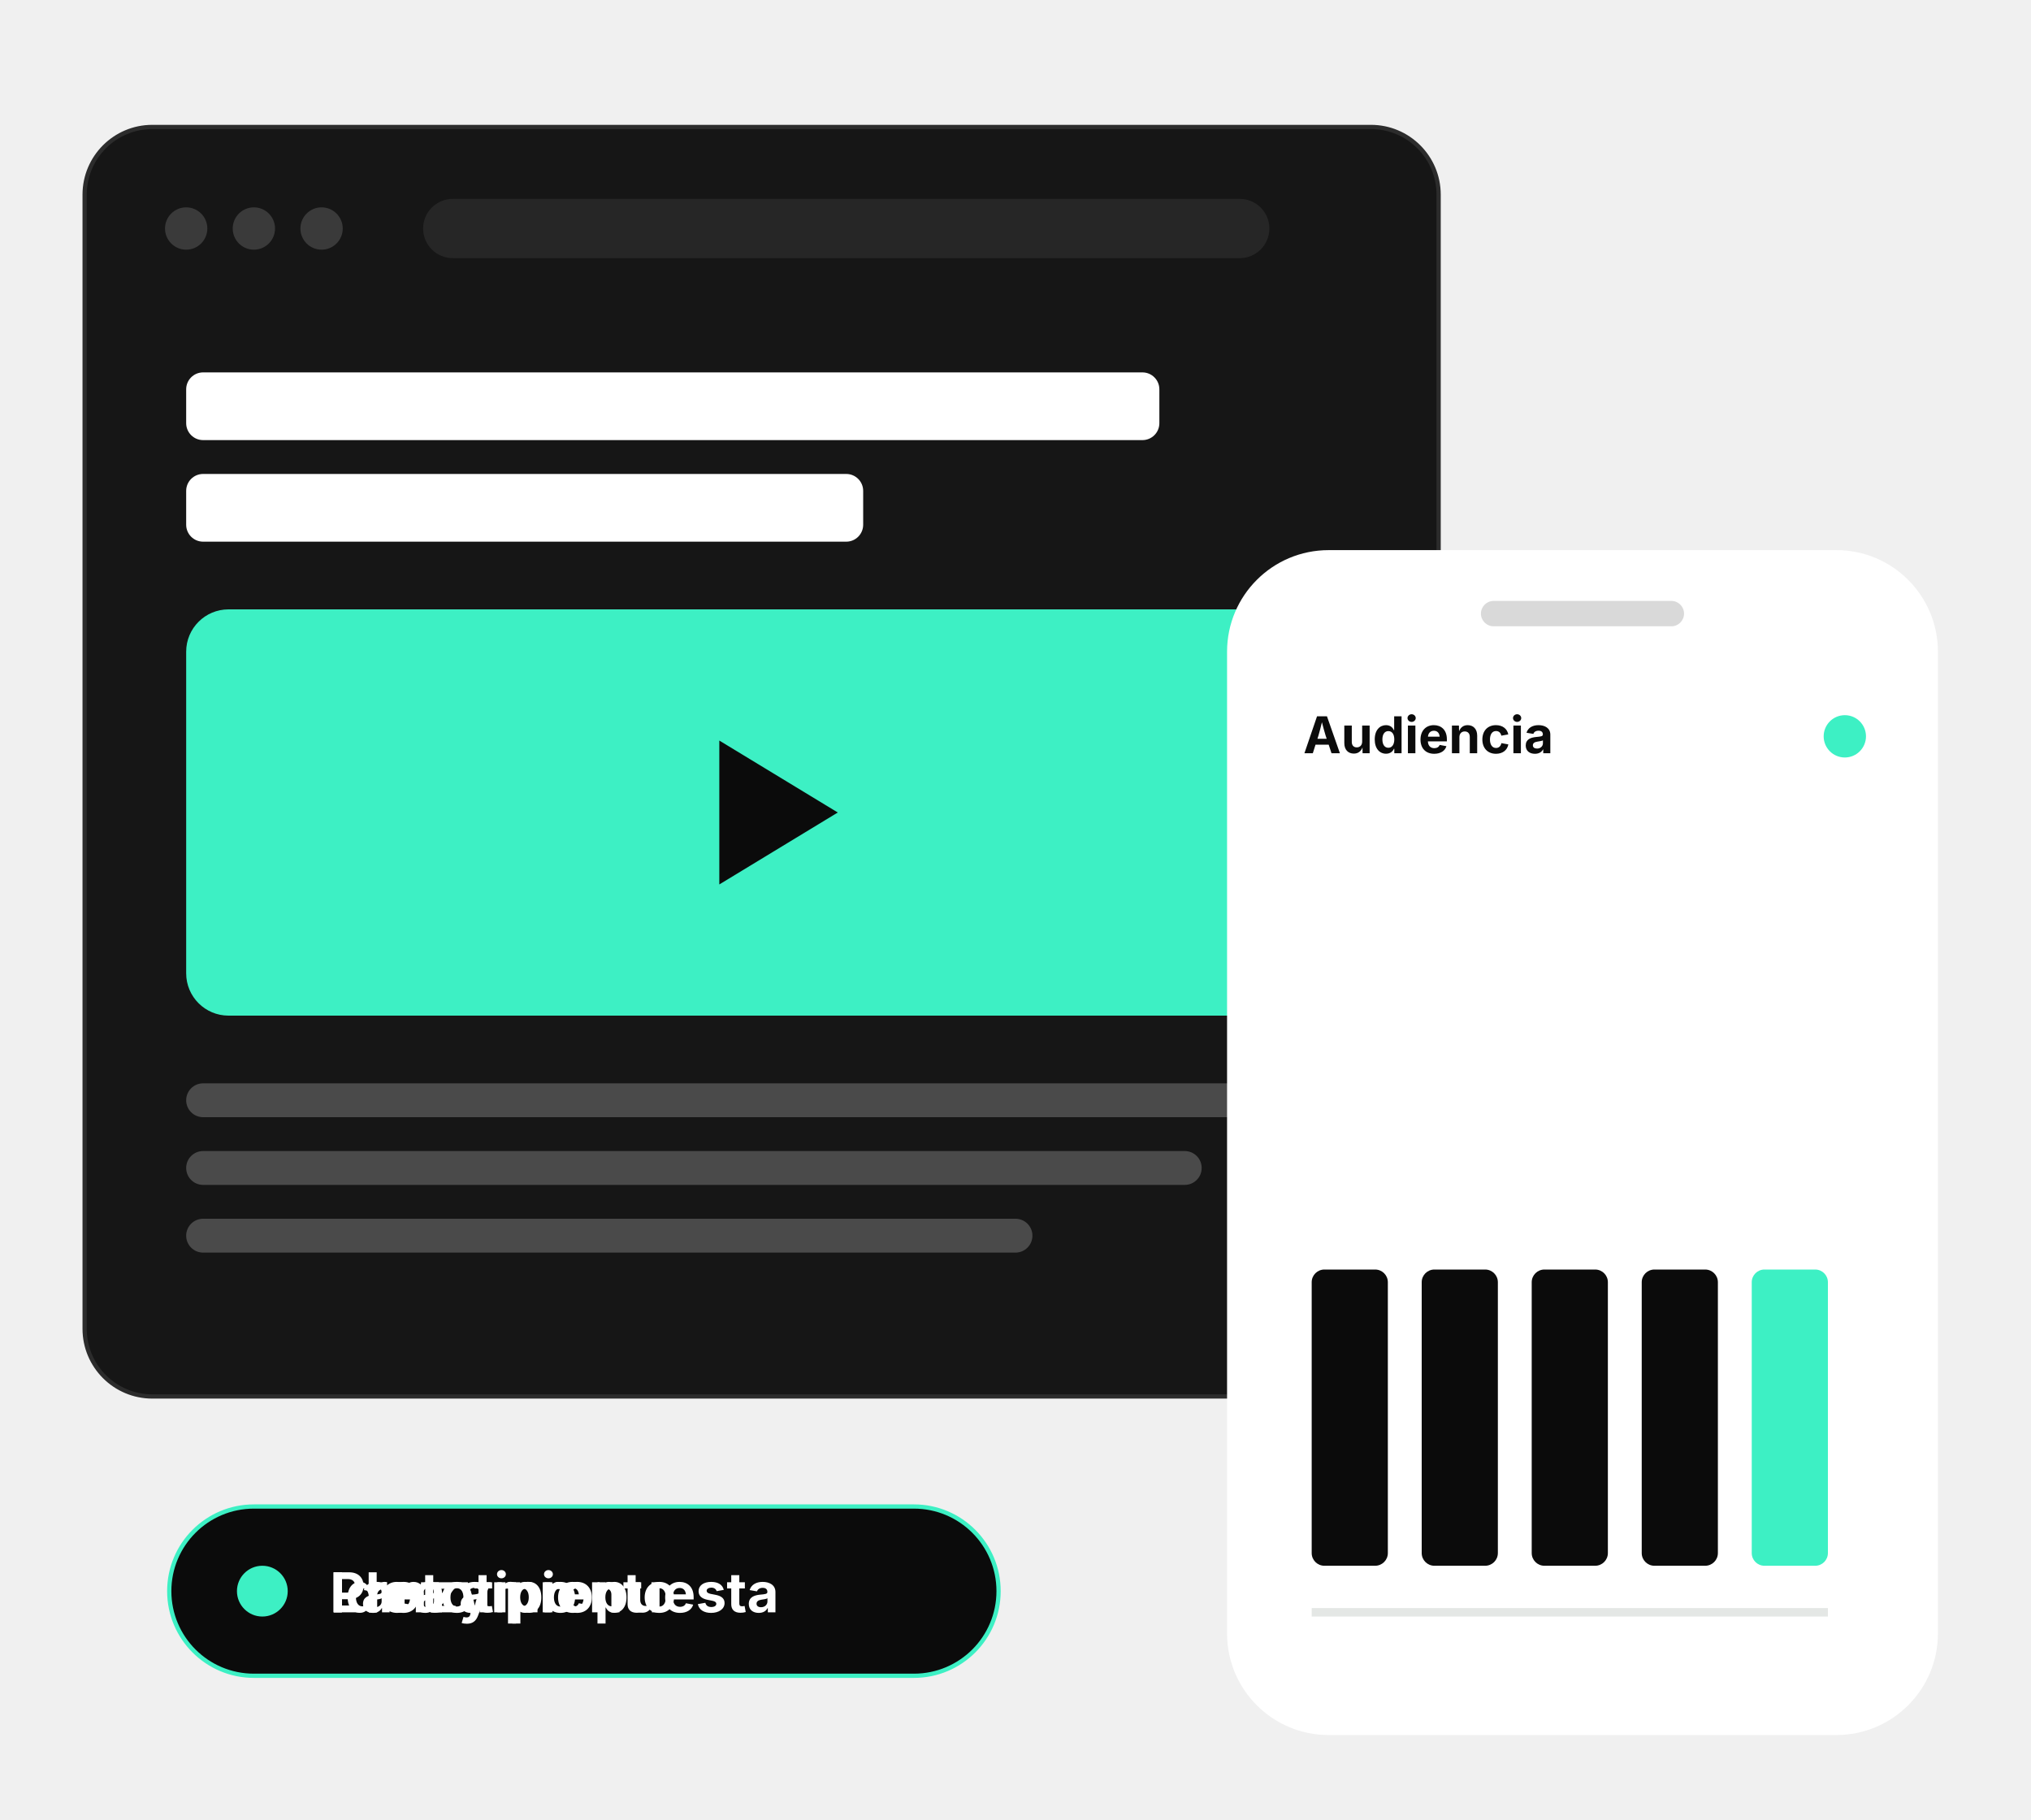
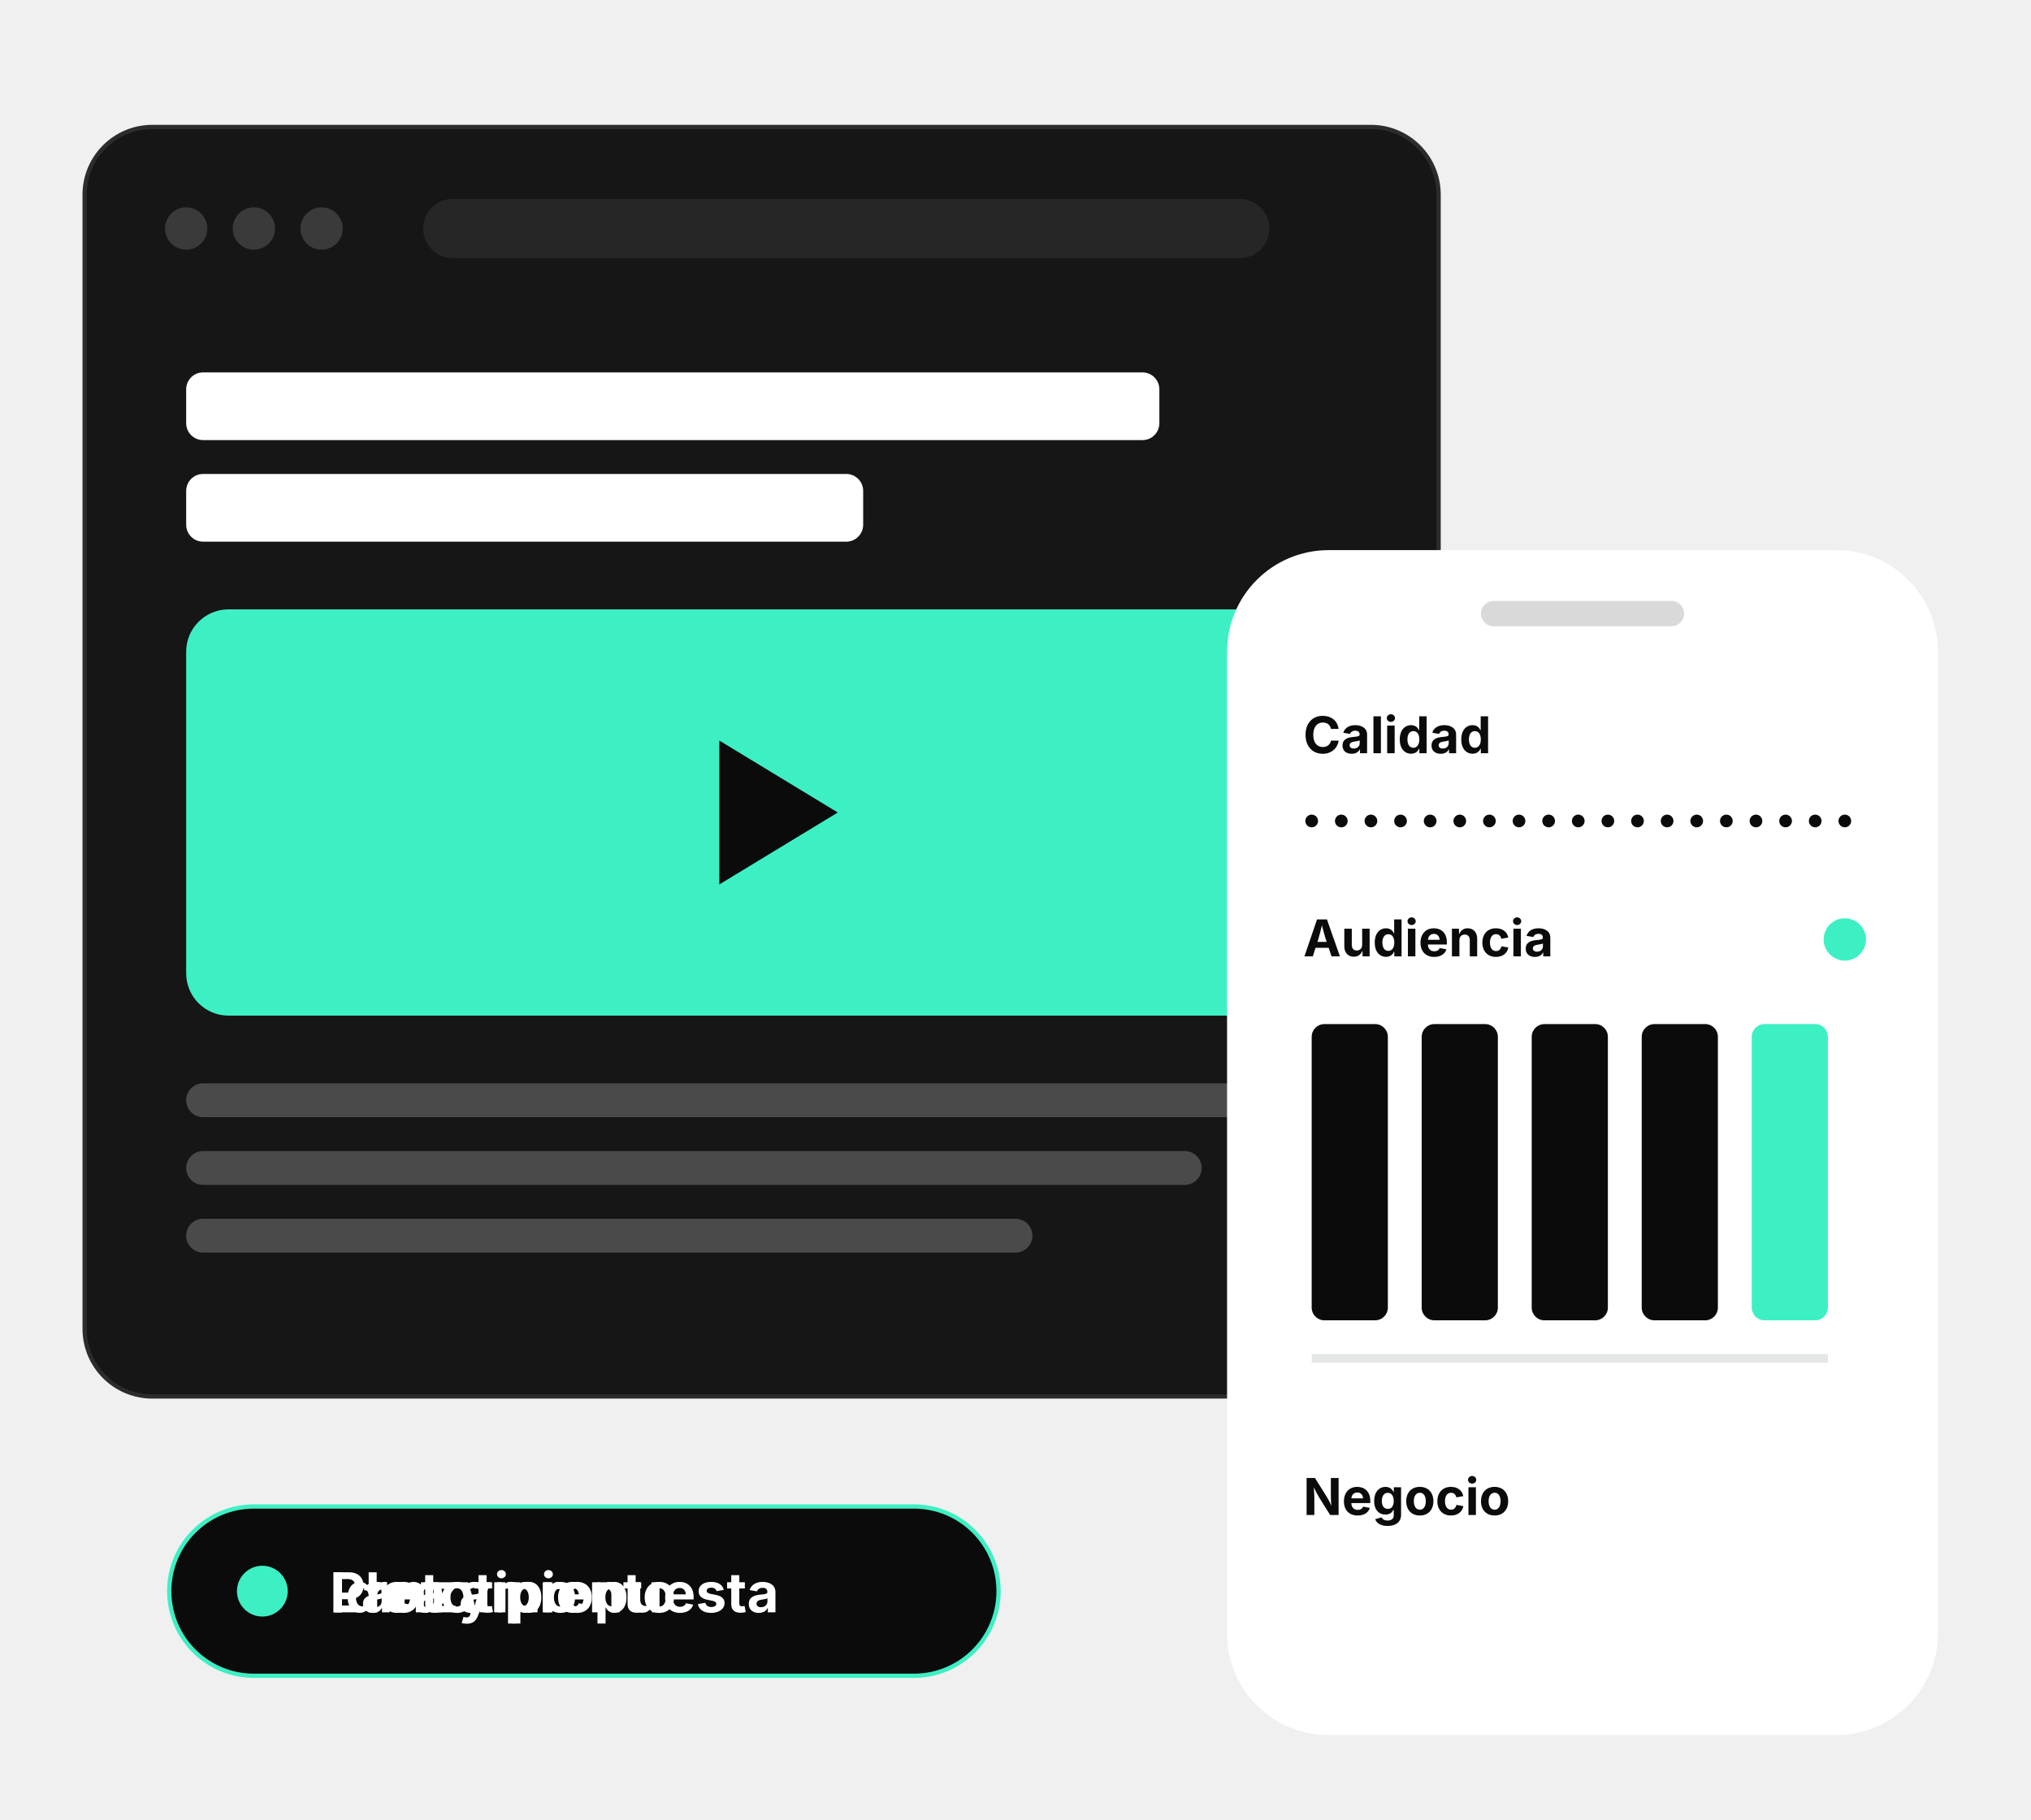
<svg xmlns="http://www.w3.org/2000/svg" class="hero-ilus" viewBox="0 0 480 430" role="img" aria-labelledby="ilus-t">
  <g class="ilus-win">
    <rect x="20" y="30" width="320" height="300" rx="16" fill="#161616" stroke="#2c2c2c" />
    <circle cx="44" cy="54" r="5" fill="#3a3a3a" />
    <circle cx="60" cy="54" r="5" fill="#3a3a3a" />
    <circle cx="76" cy="54" r="5" fill="#3a3a3a" />
    <rect x="100" y="47" width="200" height="14" rx="7" fill="#262626" />
    <rect class="a-bar d1" x="44" y="88" width="230" height="16" rx="4" fill="#fff" />
    <rect class="a-bar d2" x="44" y="112" width="160" height="16" rx="4" fill="#fff" />
    <g class="a-pop d3">
      <rect x="44" y="144" width="272" height="96" rx="10" fill="#3df0c4" />
      <path d="M170 175 L170 209 L198 192 Z" fill="#0b0b0b" />
    </g>
    <rect class="a-bar d4" x="44" y="256" width="272" height="8" rx="4" fill="#4a4a4a" />
    <rect class="a-bar d5" x="44" y="272" width="240" height="8" rx="4" fill="#4a4a4a" />
    <rect class="a-bar d6" x="44" y="288" width="200" height="8" rx="4" fill="#4a4a4a" />
  </g>
-   <g class="ilus-phone">
-     <rect x="290" y="130" width="168" height="280" rx="24" fill="#fff" />
-     <rect x="350" y="142" width="48" height="6" rx="3" fill="#d9d9d9" />
-     <text x="308" y="178" font-family="Inter, Arial, sans-serif" font-size="12" font-weight="700" fill="#0b0b0b">Audiencia</text>
-     <circle class="a-live" cx="436" cy="174" r="5" fill="#3df0c4" />
+   <g class="ilus-phone" font-family="Inter, Arial, sans-serif" font-size="12" font-weight="700">
+     <rect class="a-panel" x="290" y="130" width="168" height="280" rx="24" fill="#fff" />
+     <rect class="a-notch" x="350" y="142" width="48" height="6" rx="3" fill="#d9d9d9" />
+     <text class="a-et e1" x="308" y="178" fill="#0b0b0b">Calidad</text>
+     <line class="a-lin" x1="310" y1="194" x2="436" y2="194" stroke="#0b0b0b" stroke-width="3" stroke-linecap="round" stroke-dasharray="0 7" />
+     <g class="a-et e2">
+       <text x="308" y="226" fill="#0b0b0b">Audiencia</text>
+       <circle class="a-live a-punto" cx="436" cy="222" r="5" fill="#3df0c4" />
+     </g>
    <g class="chart">
-       <rect class="a-grow g1" x="310" y="300" width="18" height="70" rx="3" fill="#0b0b0b" />
-       <rect class="a-grow g2" x="336" y="300" width="18" height="70" rx="3" fill="#0b0b0b" />
-       <rect class="a-grow g3" x="362" y="300" width="18" height="70" rx="3" fill="#0b0b0b" />
-       <rect class="a-grow g4" x="388" y="300" width="18" height="70" rx="3" fill="#0b0b0b" />
-       <rect class="a-grow g5" x="414" y="300" width="18" height="70" rx="3" fill="#3df0c4" />
+       <rect class="a-sube b1" x="310" y="242" width="18" height="70" rx="3" fill="#0b0b0b" />
+       <rect class="a-sube b2" x="336" y="242" width="18" height="70" rx="3" fill="#0b0b0b" />
+       <rect class="a-sube b3" x="362" y="242" width="18" height="70" rx="3" fill="#0b0b0b" />
+       <rect class="a-sube b4" x="388" y="242" width="18" height="70" rx="3" fill="#0b0b0b" />
+       <rect class="a-sube b5 a-destaca" x="414" y="242" width="18" height="70" rx="3" fill="#3df0c4" />
    </g>
-     <rect x="310" y="380" width="122" height="2" fill="#e4e7e5" />
+     <rect class="a-base" x="310" y="320" width="122" height="2" fill="#e4e7e5" />
+     <text class="a-et e3" x="308" y="358" fill="#0b0b0b">Negocio</text>
  </g>
  <g class="ilus-chip" font-family="Inter, Arial, sans-serif" font-size="13" font-weight="700">
    <rect x="40" y="356" width="196" height="40" rx="20" fill="#0b0b0b" stroke="#3df0c4" />
    <circle cx="62" cy="376" r="6" fill="#3df0c4" />
    <text class="a-step s1" x="78" y="381" fill="#fff">Idea y propuesta</text>
    <text class="a-step s2" x="78" y="381" fill="#fff">Prototipo</text>
    <text class="a-step s3" x="78" y="381" fill="#fff">Lanzamiento</text>
  </g>
</svg>
